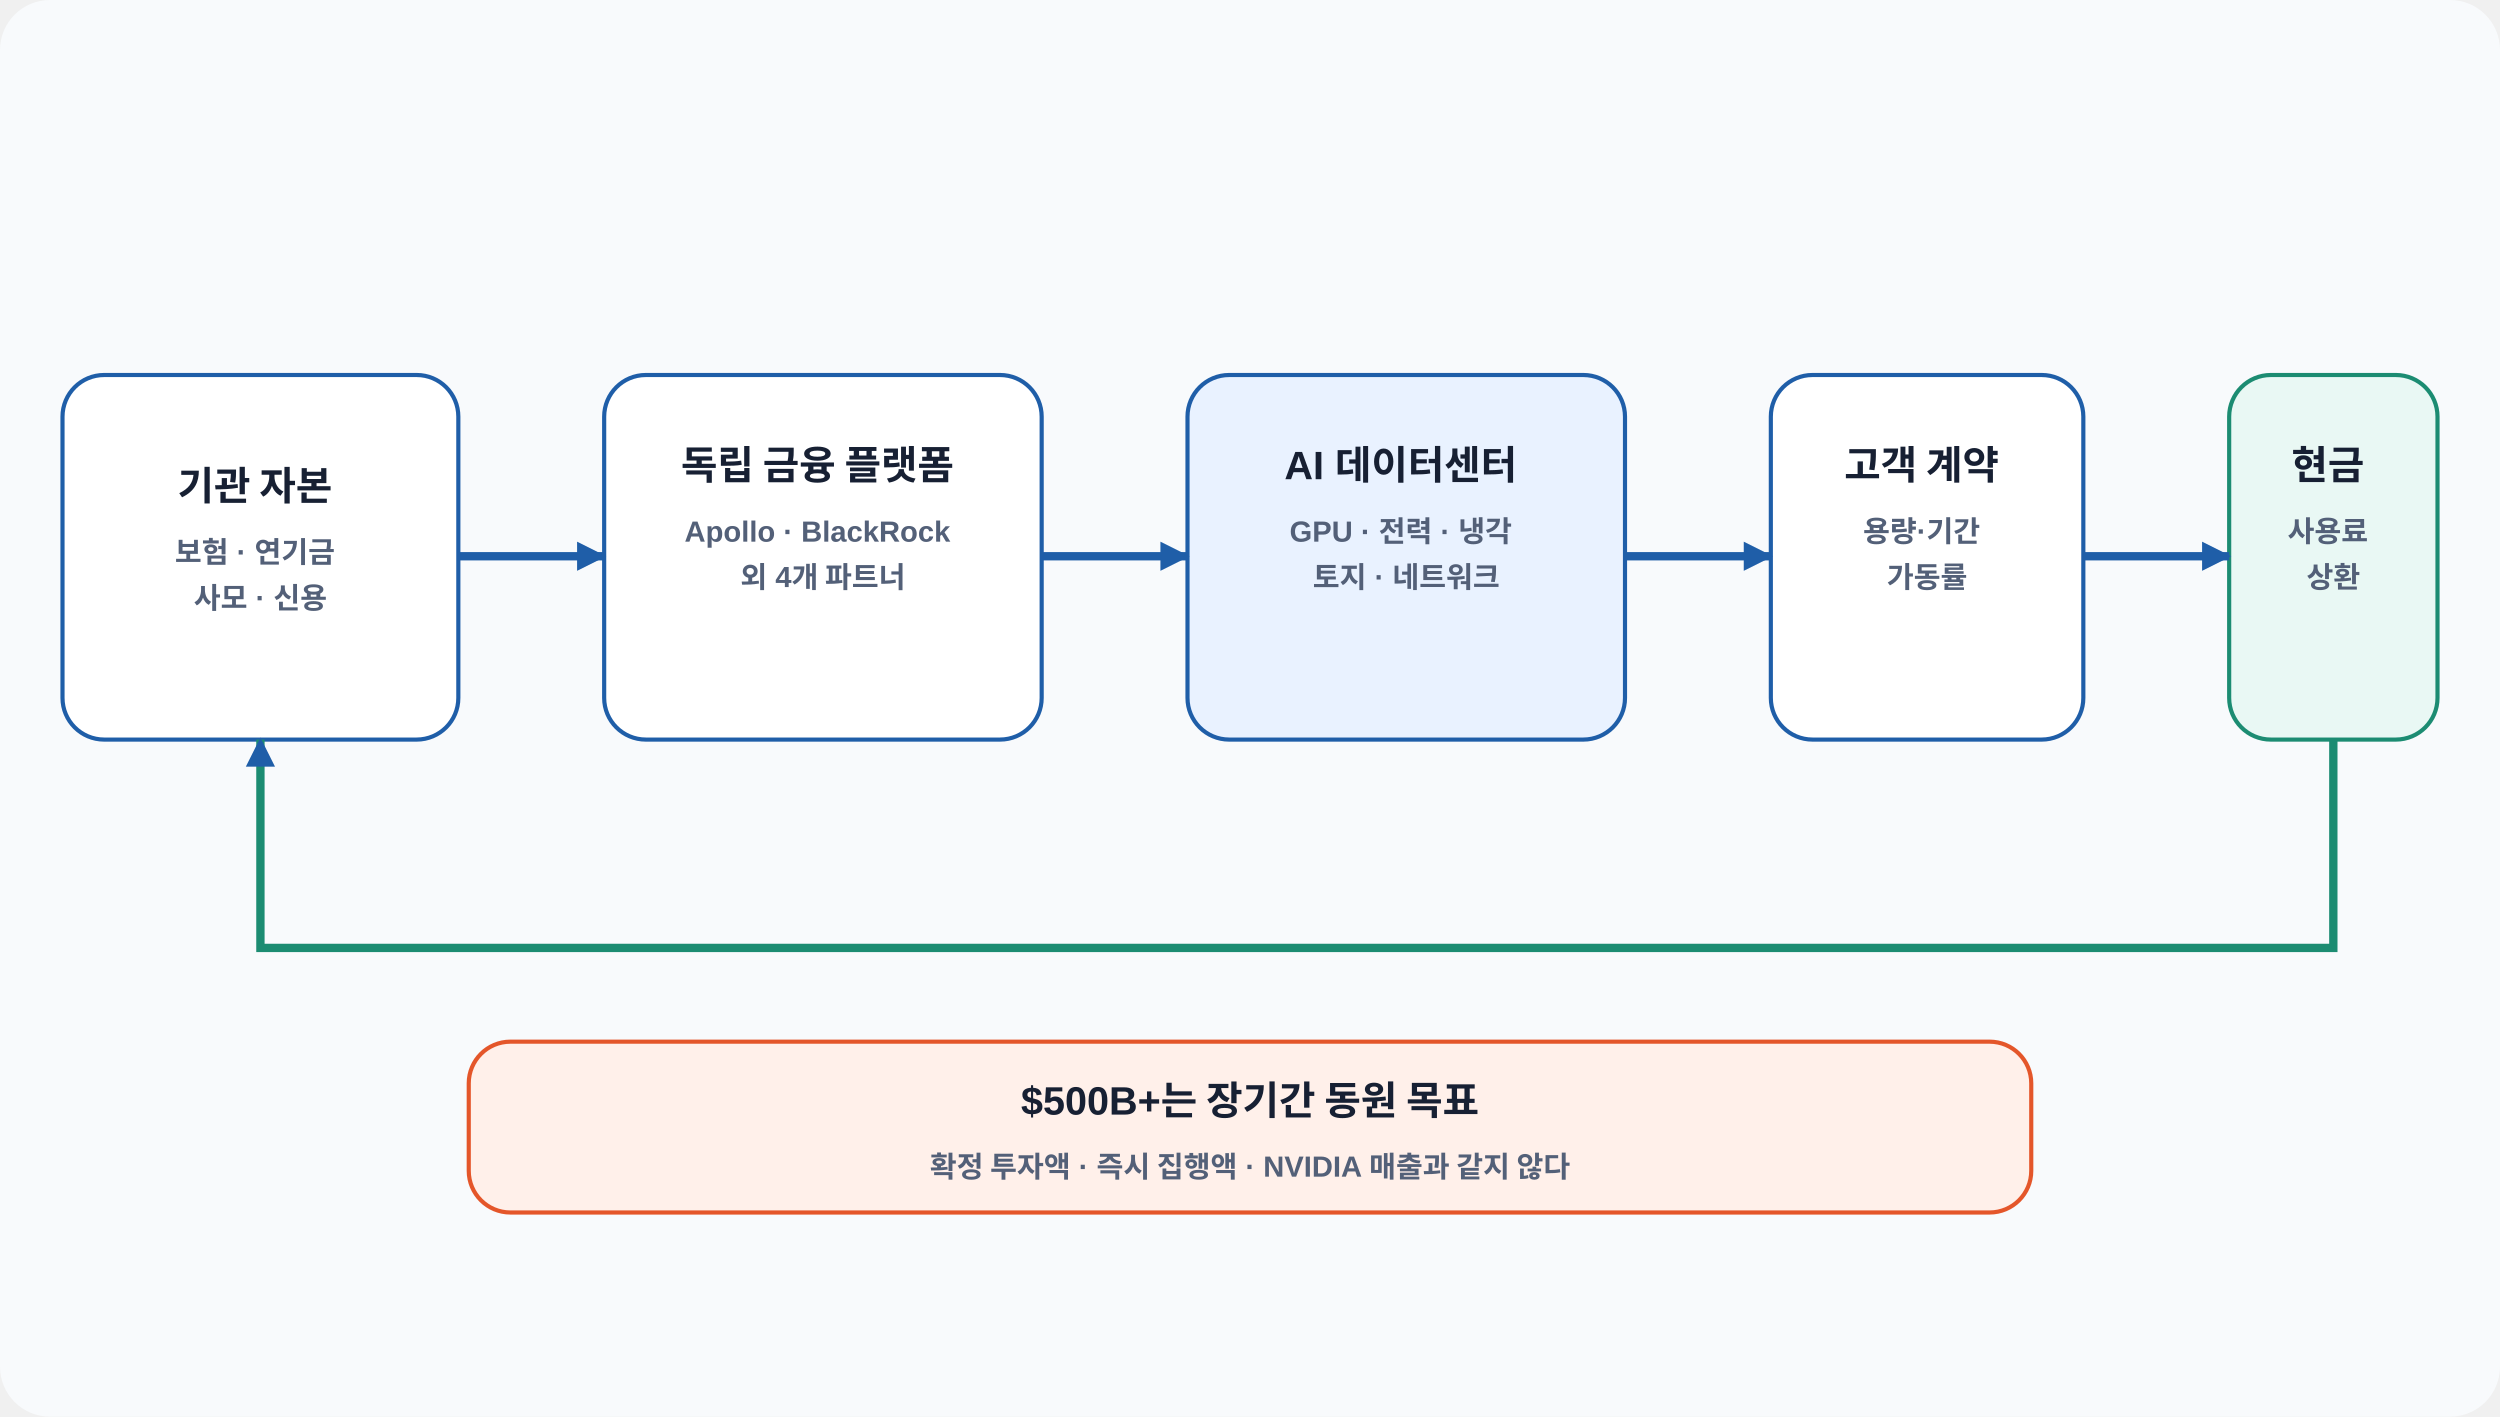
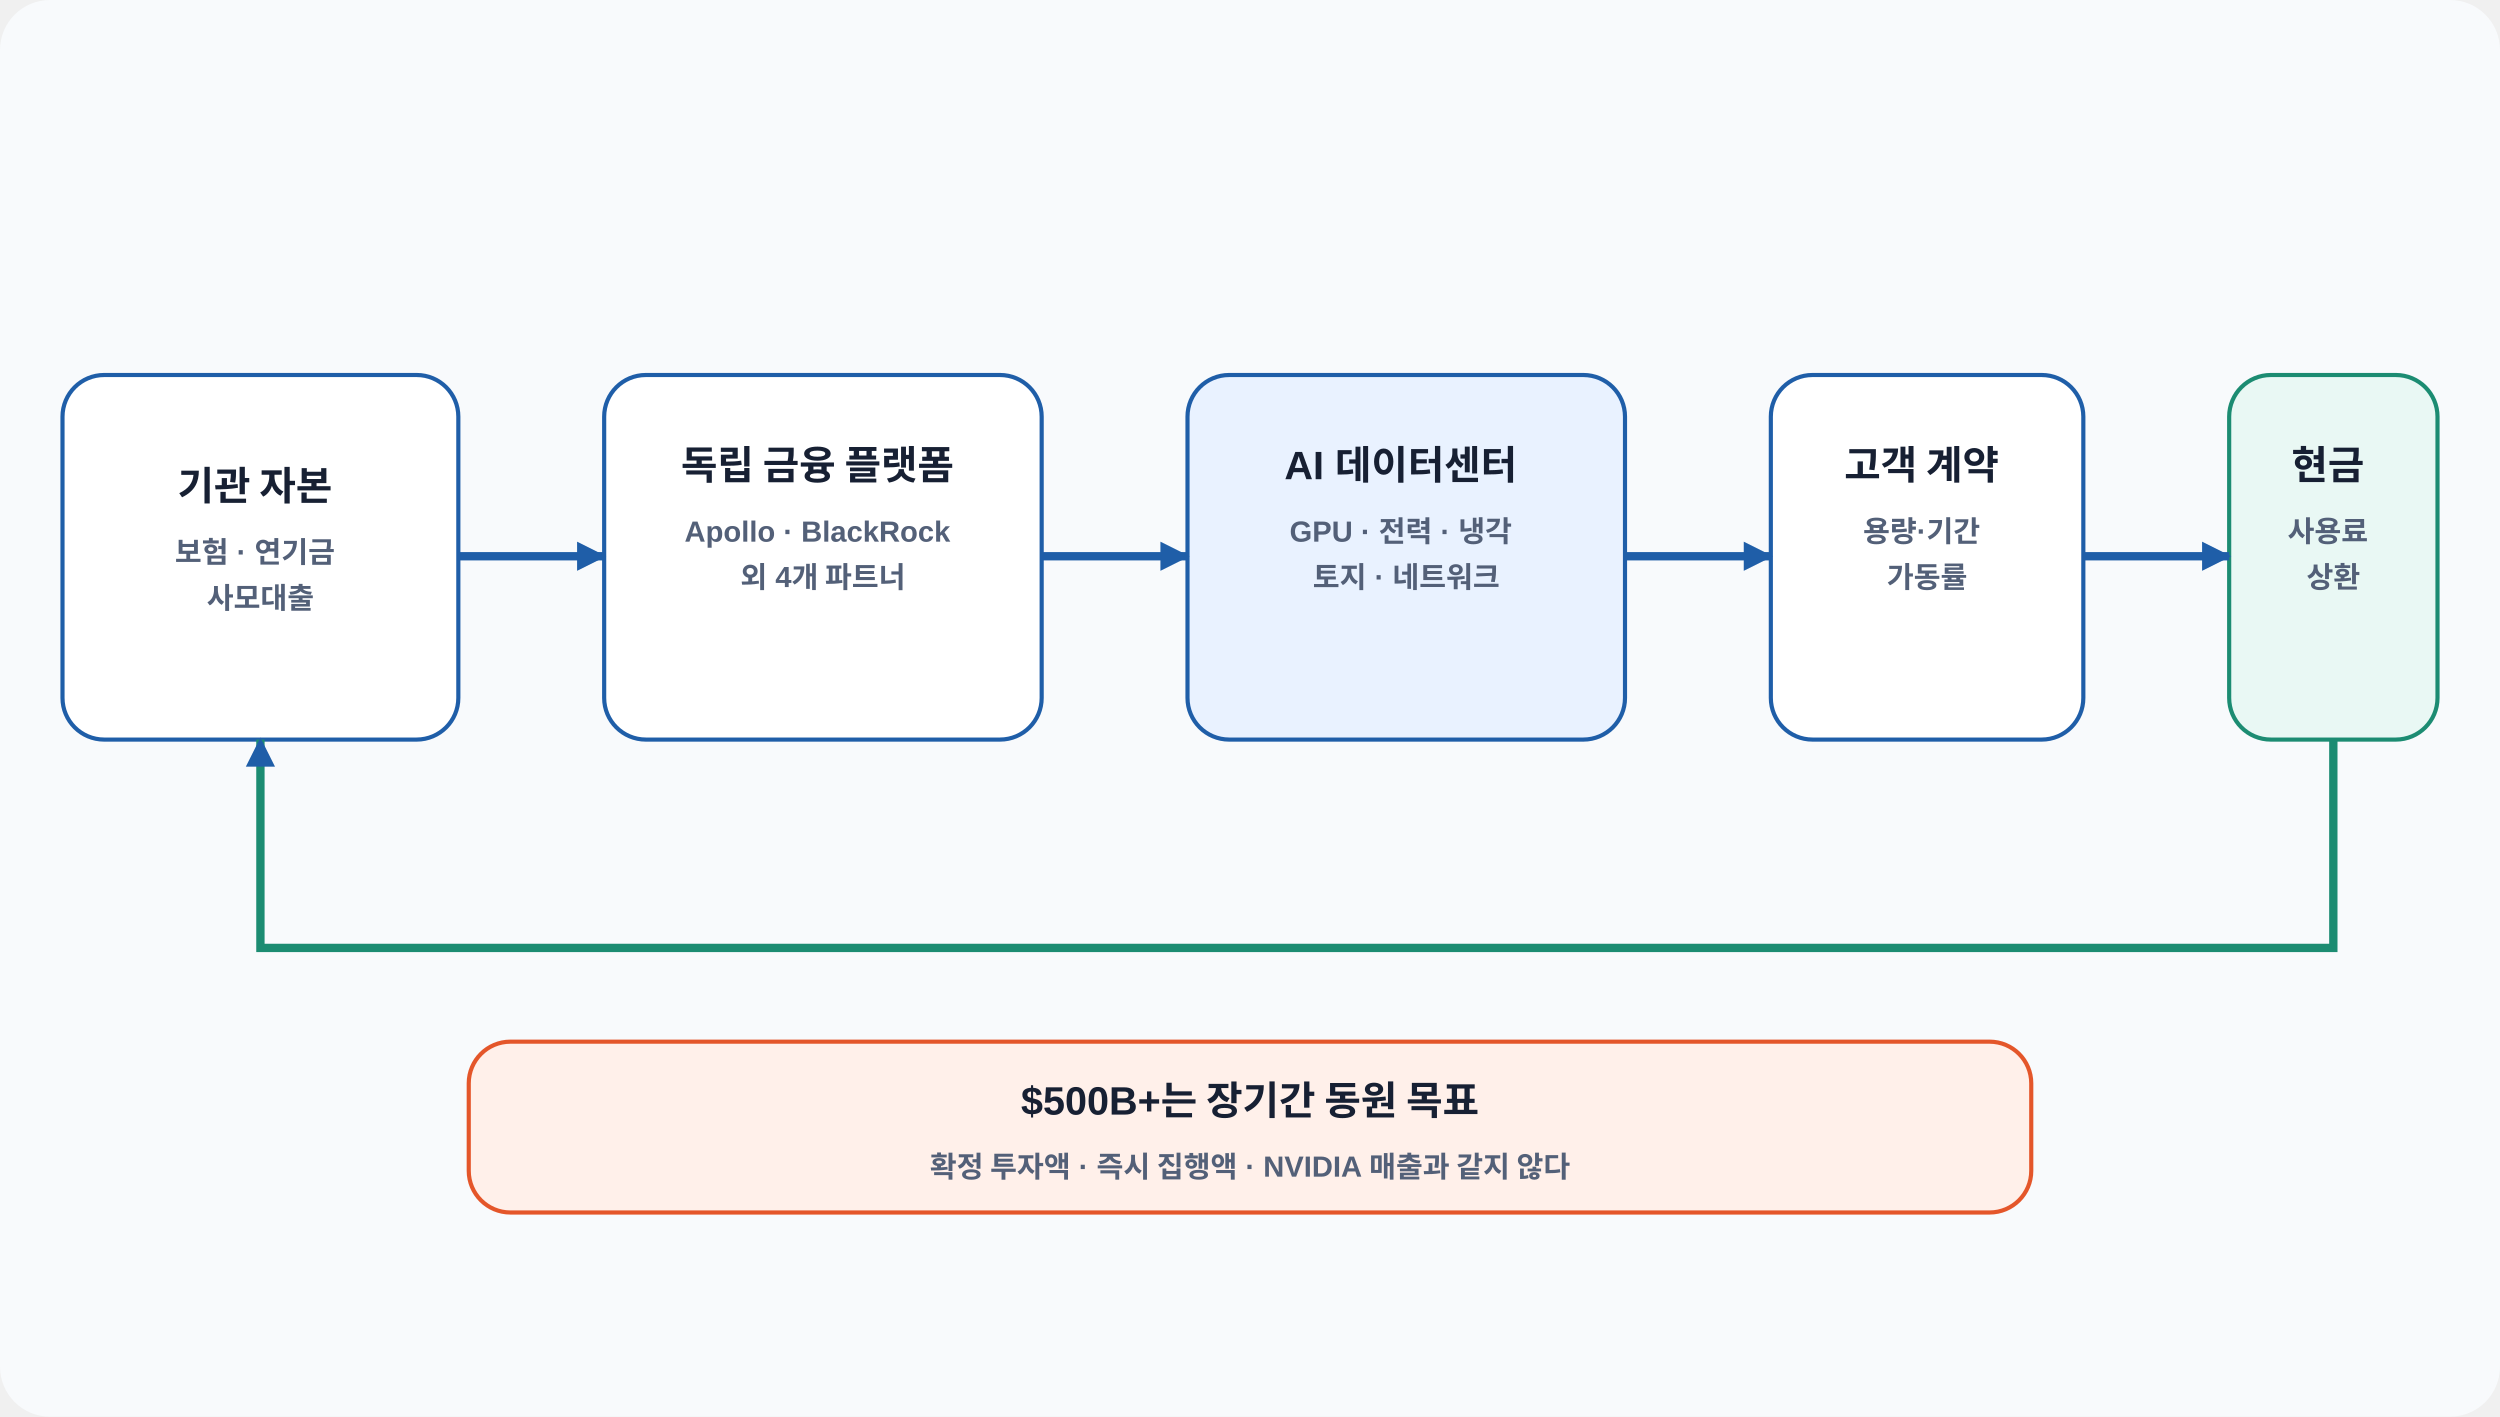
<svg xmlns="http://www.w3.org/2000/svg" viewBox="0 0 1200 680" role="img">
  <defs>
    <marker id="arrow" markerWidth="14" markerHeight="14" refX="13" refY="7" orient="auto" markerUnits="userSpaceOnUse">
      <path d="M0 0L14 7L0 14Z" fill="#1f5ea8" />
    </marker>
  </defs>
  <style>.bg{fill:#f8fafc}.node{fill:#fff;stroke:#1f5ea8;stroke-width:2}.asset{fill:#e9f2ff;stroke:#1f5ea8;stroke-width:2}.cash{fill:#e9f8f4;stroke:#1c8c72;stroke-width:2}.t{font-family:Arial,'Noto Sans KR',sans-serif;font-size:19px;font-weight:850;fill:#172033}.s{font-family:Arial,'Noto Sans KR',sans-serif;font-size:14px;font-weight:650;fill:#536078}.line{stroke:#1f5ea8;stroke-width:4;fill:none}.return{stroke:#1c8c72;stroke-width:4;fill:none}.warn{fill:#fff0ea;stroke:#e4562a;stroke-width:2}</style>
  <rect class="bg" width="1200" height="680" rx="24" />
  <rect class="node" x="30" y="180" width="190" height="175" rx="20" />
  <rect class="node" x="290" y="180" width="210" height="175" rx="20" />
  <rect class="asset" x="570" y="180" width="210" height="175" rx="20" />
  <rect class="node" x="850" y="180" width="150" height="175" rx="20" />
  <rect class="cash" x="1070" y="180" width="100" height="175" rx="20" />
  <g class="t" text-anchor="middle">
    <text x="125" y="240">
      <tspan x="125">기관 자본</tspan>
      <tspan class="s" x="125" dy="30">보험 · 연기금</tspan>
-       <tspan class="s" x="125" dy="22">사모 · 신용</tspan>
+       <tspan class="s" x="125" dy="22">사모대출</tspan>
    </text>
    <text x="395" y="230">
      <tspan x="395">독립 금융 플랫폼</tspan>
      <tspan class="s" x="395" dy="30">Apollo · BlackRock</tspan>
      <tspan class="s" x="395" dy="22">외 4개 파트너</tspan>
    </text>
    <text x="675" y="230">
      <tspan x="675">AI 데이터센터</tspan>
      <tspan class="s" x="675" dy="30">GPU · 전력 · 냉각</tspan>
      <tspan class="s" x="675" dy="22">토지 · 네트워크</tspan>
    </text>
    <text x="925" y="230">
      <tspan x="925">고객 계약</tspan>
      <tspan class="s" x="925" dy="30">용량·기간</tspan>
      <tspan class="s" x="925" dy="22">가동률</tspan>
    </text>
    <text x="1120" y="230">
      <tspan x="1120">현금</tspan>
      <tspan class="s" x="1120" dy="30">사용료</tspan>
      <tspan class="s" x="1120" dy="22">상환</tspan>
    </text>
  </g>
  <g class="line">
    <line data-connector="true" marker-end="url(#arrow)" x1="220" y1="267" x2="290" y2="267" />
    <line data-connector="true" marker-end="url(#arrow)" x1="500" y1="267" x2="570" y2="267" />
    <line data-connector="true" marker-end="url(#arrow)" x1="780" y1="267" x2="850" y2="267" />
    <line data-connector="true" marker-end="url(#arrow)" x1="1000" y1="267" x2="1070" y2="267" />
  </g>
  <polyline class="return" data-connector="true" marker-end="url(#arrow)" points="1120,355 1120,455 125,455 125,355" />
  <rect class="warn" x="225" y="500" width="750" height="82" rx="20" />
  <text class="t" x="600" y="535" text-anchor="middle">$500B+는 장기간 동원 목표</text>
  <text class="s" x="600" y="565" text-anchor="middle">확정 투자액 · 즉시 집행액 · NVIDIA 매출과 같지 않다</text>
</svg>
